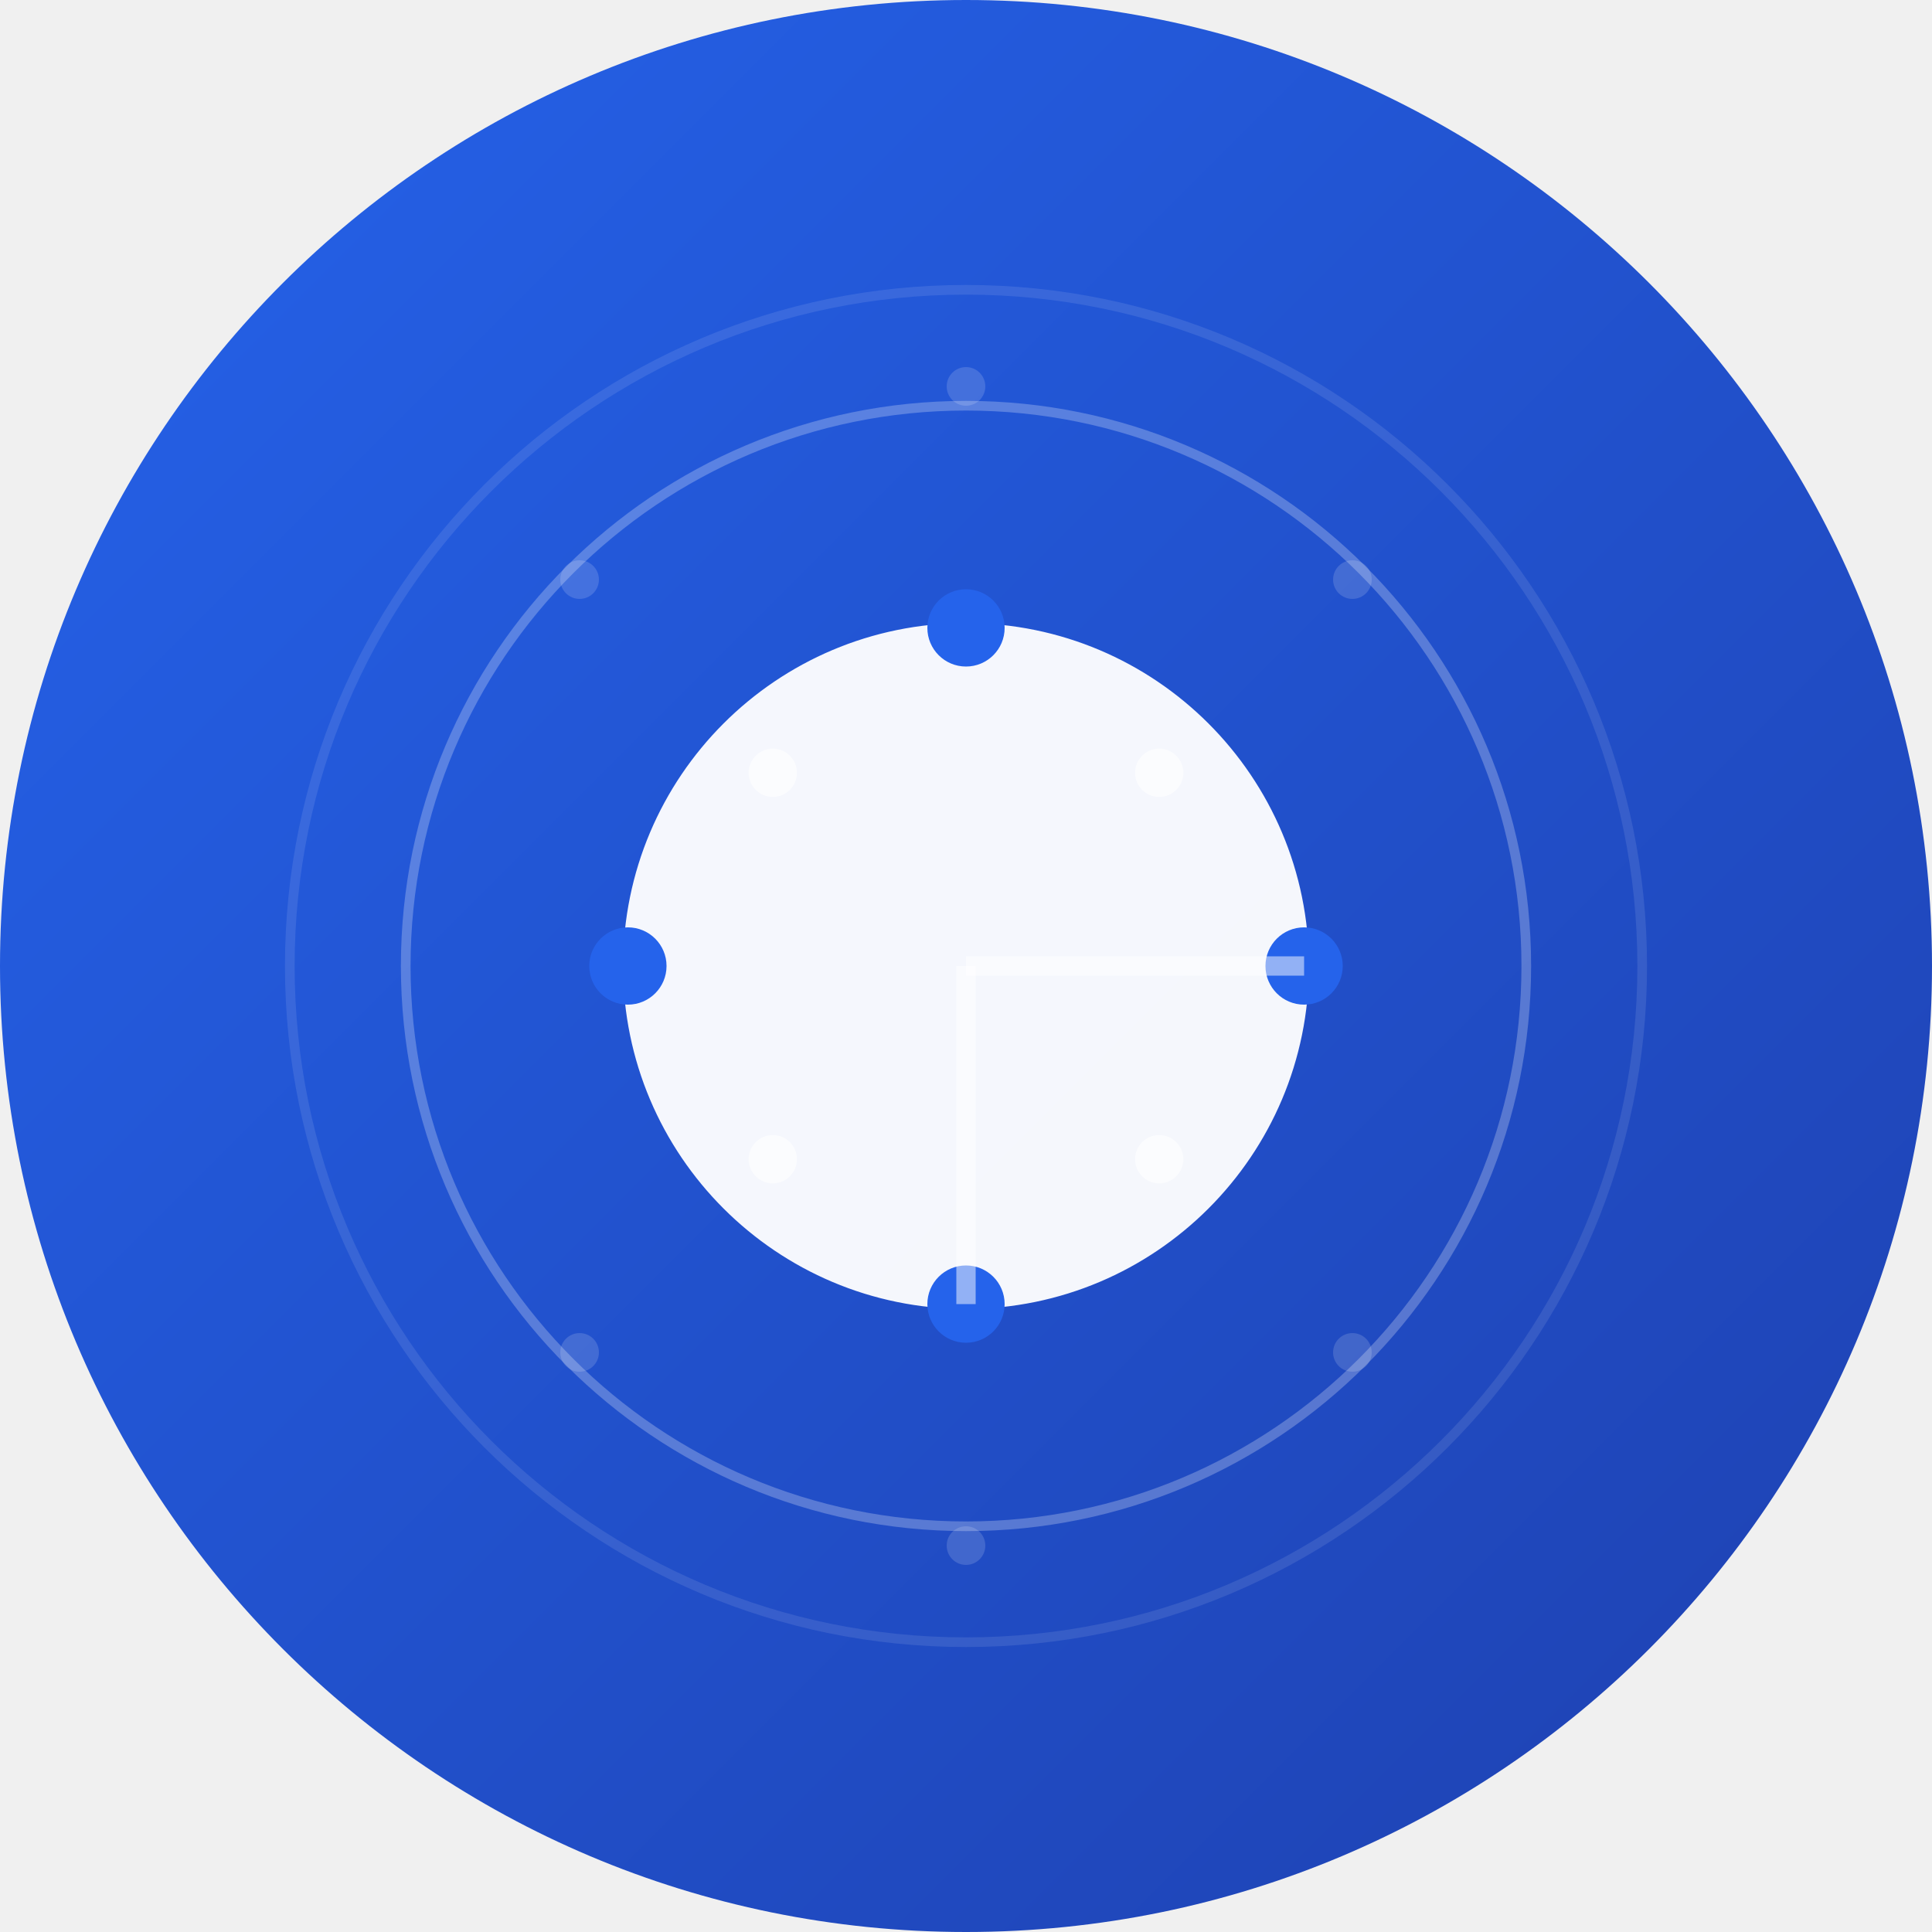
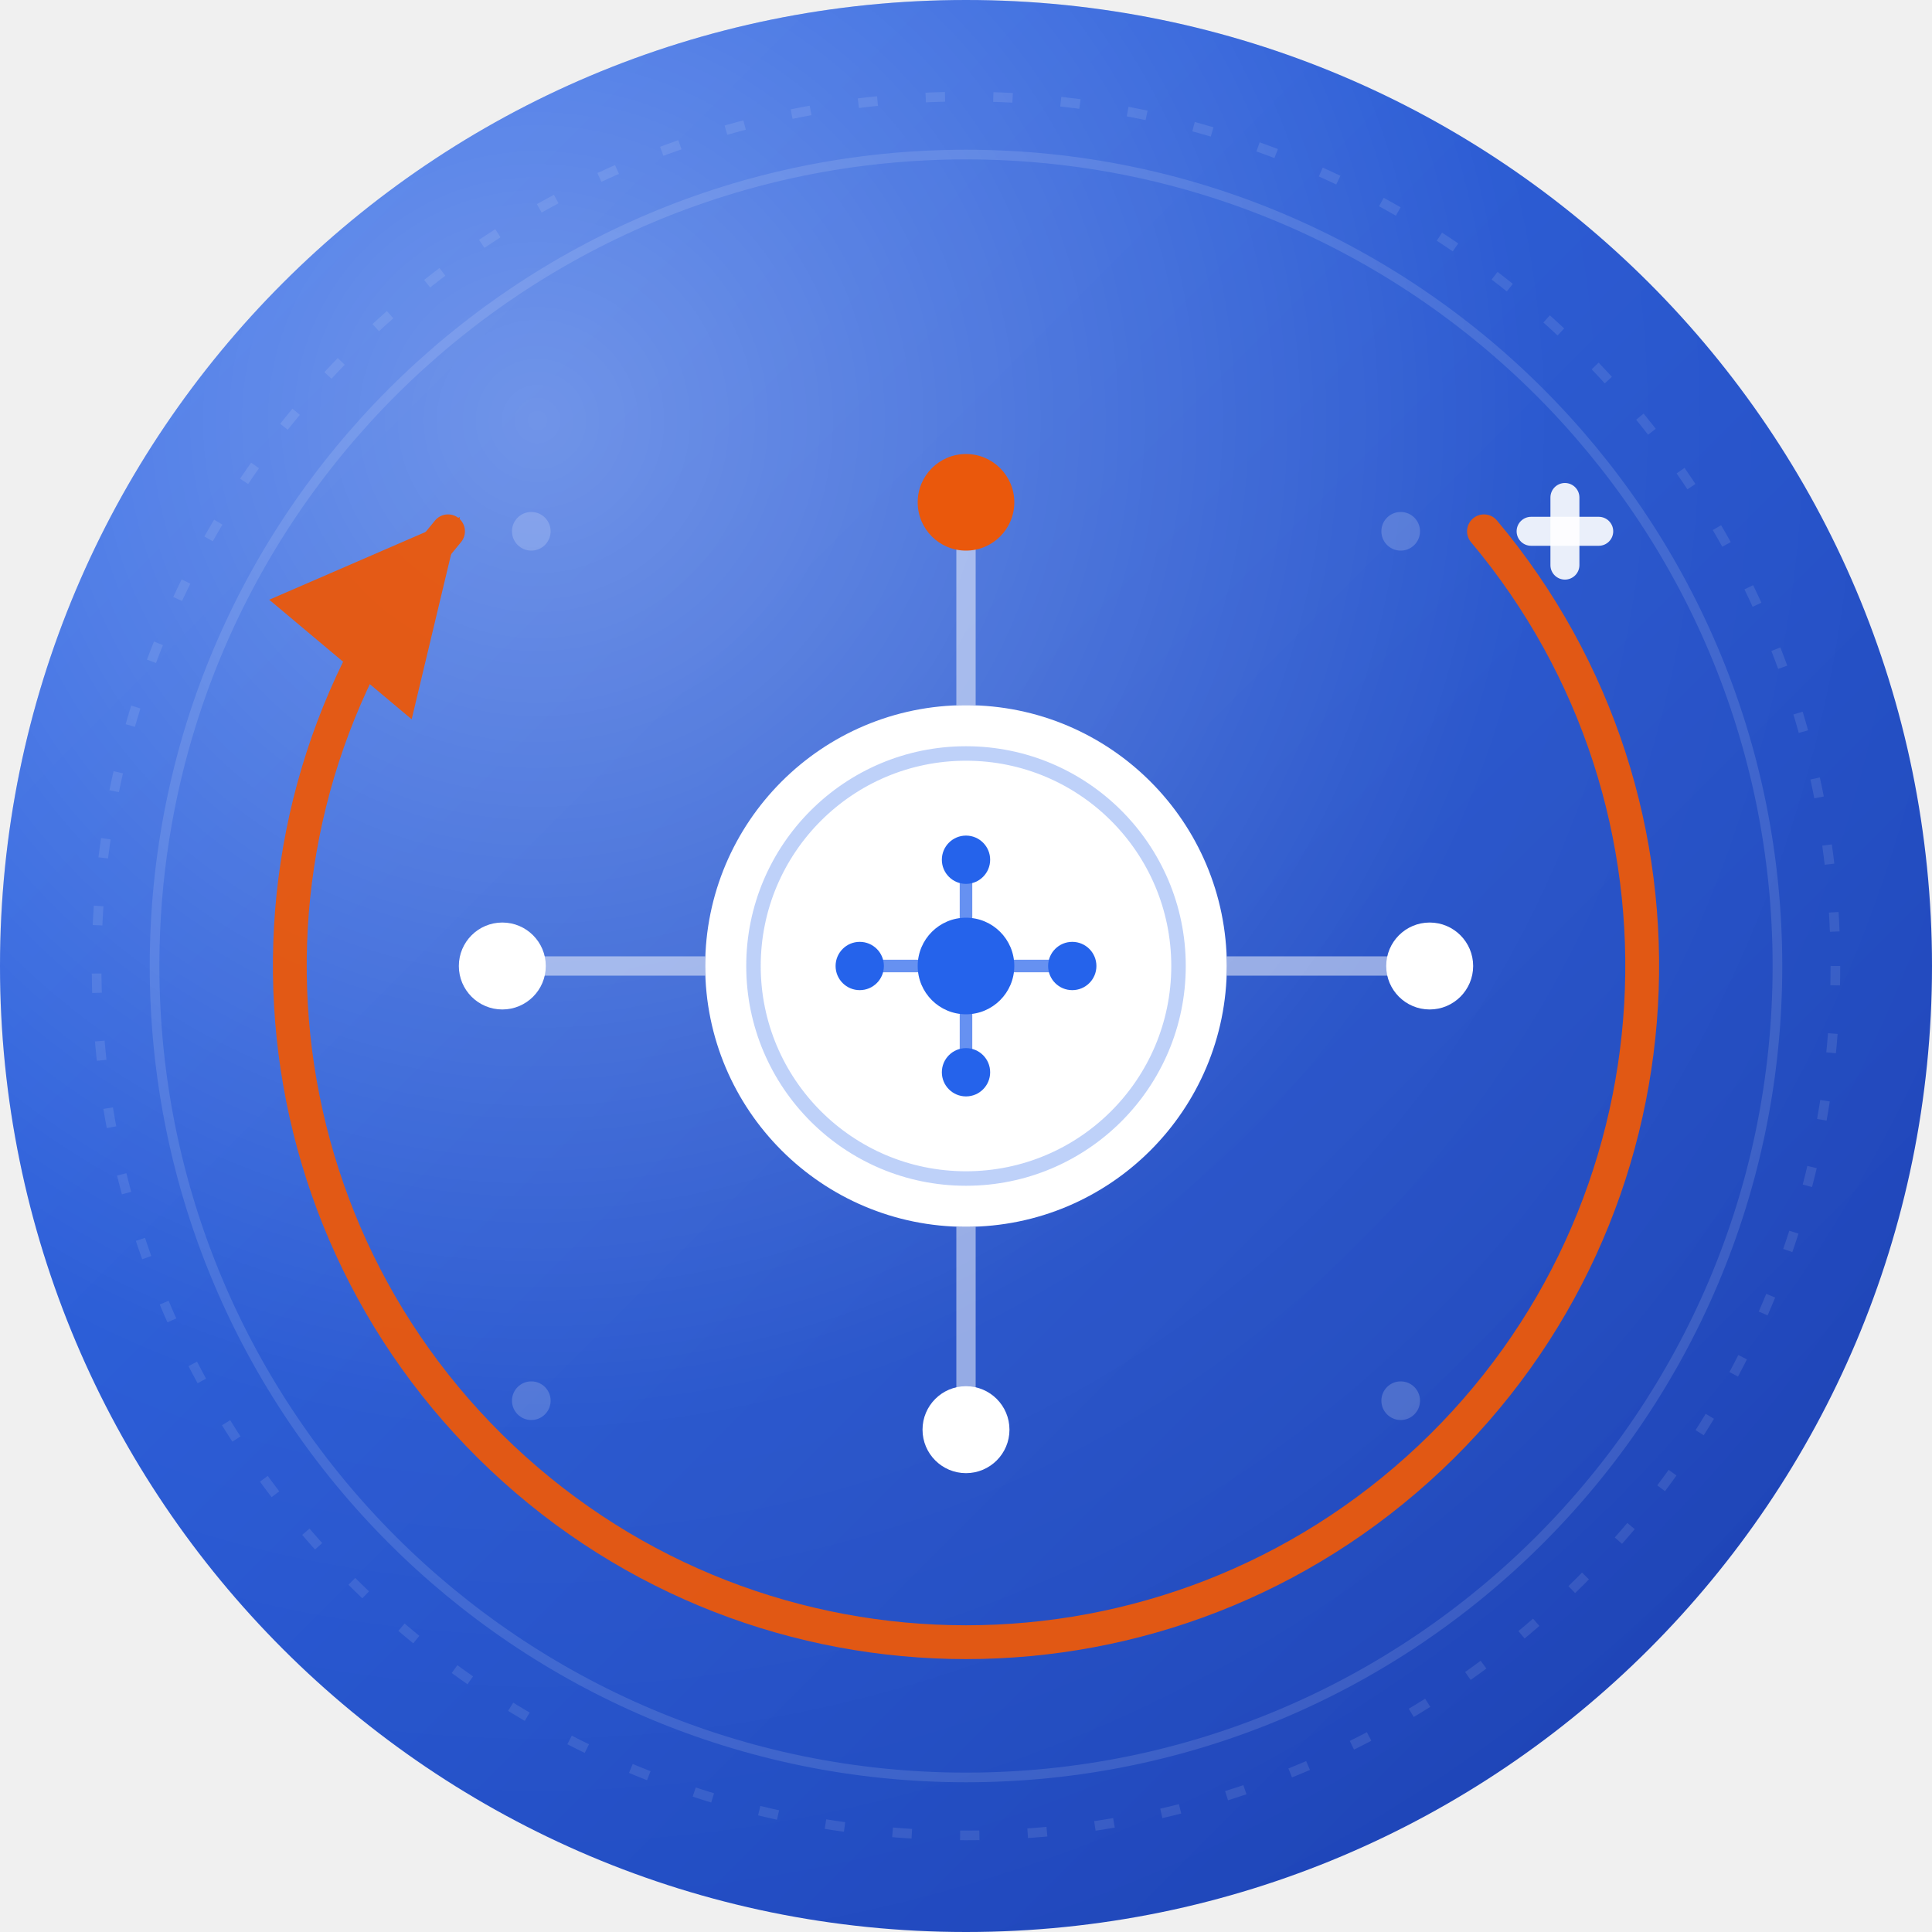
- <svg xmlns="http://www.w3.org/2000/svg" viewBox="0 0 200 200">
+ <svg xmlns="http://www.w3.org/2000/svg" viewBox="0 0 200 200" role="img" aria-labelledby="siteLogoTitle">
  <defs>
    <linearGradient id="siteLogoGradient" x1="0%" y1="0%" x2="100%" y2="100%">
      <stop offset="0%" stop-color="#2563eb" />
      <stop offset="100%" stop-color="#1e40af" />
    </linearGradient>
+     <radialGradient id="siteLogoGlow" cx="28%" cy="22%" r="85%">
+       <stop offset="0%" stop-color="#ffffff" stop-opacity="0.35" />
+       <stop offset="60%" stop-color="#ffffff" stop-opacity="0.05" />
+       <stop offset="100%" stop-color="#ffffff" stop-opacity="0" />
+     </radialGradient>
+     <marker id="siteLogoArrow" viewBox="0 0 10 10" refX="9" refY="5" markerWidth="5.5" markerHeight="5.5" orient="auto-start-reverse">
+       <path d="M 0 0 L 10 5 L 0 10 z" fill="#ea580c" />
+     </marker>
  </defs>
  <circle cx="100" cy="100" r="100" fill="url(#siteLogoGradient)" />
-   <circle cx="60" cy="60" r="2" fill="#ffffff" opacity="0.15" />
-   <circle cx="140" cy="60" r="2" fill="#ffffff" opacity="0.15" />
-   <circle cx="60" cy="140" r="2" fill="#ffffff" opacity="0.15" />
-   <circle cx="140" cy="140" r="2" fill="#ffffff" opacity="0.15" />
-   <circle cx="100" cy="40" r="2" fill="#ffffff" opacity="0.15" />
-   <circle cx="100" cy="160" r="2" fill="#ffffff" opacity="0.15" />
-   <circle cx="100" cy="100" r="35" fill="#ffffff" stroke="#ffffff" stroke-width="1" opacity="0.95" />
-   <circle cx="100" cy="65" r="4" fill="#2563eb" />
-   <circle cx="135" cy="100" r="4" fill="#2563eb" />
-   <circle cx="100" cy="135" r="4" fill="#2563eb" />
-   <circle cx="65" cy="100" r="4" fill="#2563eb" />
-   <line x1="100" y1="65" x2="100" y2="65" stroke="url(#siteLogoGradient)" stroke-width="0" />
-   <line x1="100" y1="100" x2="135" y2="100" stroke="#ffffff" stroke-width="2" opacity="0.5" />
-   <line x1="100" y1="100" x2="100" y2="135" stroke="#ffffff" stroke-width="2" opacity="0.5" />
-   <circle cx="80" cy="80" r="2.5" fill="#ffffff" opacity="0.6" />
-   <circle cx="120" cy="80" r="2.5" fill="#ffffff" opacity="0.6" />
-   <circle cx="120" cy="120" r="2.5" fill="#ffffff" opacity="0.6" />
-   <circle cx="80" cy="120" r="2.5" fill="#ffffff" opacity="0.6" />
-   <circle cx="100" cy="100" r="58" fill="none" stroke="#ffffff" stroke-width="1" opacity="0.25" />
-   <circle cx="100" cy="100" r="70" fill="none" stroke="#ffffff" stroke-width="1" opacity="0.1" />
+   <circle cx="100" cy="100" r="100" fill="url(#siteLogoGlow)" />
+   <circle cx="55" cy="55" r="2" fill="#ffffff" opacity="0.18" />
+   <circle cx="145" cy="55" r="2" fill="#ffffff" opacity="0.18" />
+   <circle cx="55" cy="145" r="2" fill="#ffffff" opacity="0.18" />
+   <circle cx="145" cy="145" r="2" fill="#ffffff" opacity="0.18" />
+   <circle cx="100" cy="100" r="84" fill="none" stroke="#ffffff" stroke-width="1" opacity="0.12" />
+   <circle cx="100" cy="100" r="90" fill="none" stroke="#ffffff" stroke-width="1" stroke-dasharray="2 5" opacity="0.1" />
+   <path d="M 153.62 55.00 A 70 70 0 1 1 46.38 55.00" fill="none" stroke="#ea580c" stroke-width="3.5" stroke-linecap="round" opacity="0.95" marker-end="url(#siteLogoArrow)" />
+   <rect x="157" y="53.5" width="10" height="3" rx="1.5" fill="#ffffff" opacity="0.9" />
+   <rect x="160.5" y="50" width="3" height="10" rx="1.5" fill="#ffffff" opacity="0.9" />
+   <line x1="100" y1="52" x2="100" y2="73" stroke="#ffffff" stroke-width="2" opacity="0.5" />
+   <line x1="148" y1="100" x2="127" y2="100" stroke="#ffffff" stroke-width="2" opacity="0.5" />
+   <line x1="100" y1="148" x2="100" y2="127" stroke="#ffffff" stroke-width="2" opacity="0.5" />
+   <line x1="52" y1="100" x2="73" y2="100" stroke="#ffffff" stroke-width="2" opacity="0.5" />
+   <circle cx="100" cy="52" r="5" fill="#ea580c" />
+   <circle cx="148" cy="100" r="4.5" fill="#ffffff" />
+   <circle cx="100" cy="148" r="4.5" fill="#ffffff" />
+   <circle cx="52" cy="100" r="4.5" fill="#ffffff" />
+   <circle cx="100" cy="100" r="27" fill="#ffffff" />
+   <circle cx="100" cy="100" r="22" fill="none" stroke="#2563eb" stroke-width="1.5" opacity="0.3" />
+   <line x1="100" y1="100" x2="100" y2="89" stroke="#2563eb" stroke-width="1.3" opacity="0.7" />
+   <line x1="100" y1="100" x2="111" y2="100" stroke="#2563eb" stroke-width="1.3" opacity="0.7" />
+   <line x1="100" y1="100" x2="100" y2="111" stroke="#2563eb" stroke-width="1.3" opacity="0.7" />
+   <line x1="100" y1="100" x2="89" y2="100" stroke="#2563eb" stroke-width="1.3" opacity="0.7" />
+   <circle cx="100" cy="100" r="5" fill="#2563eb" />
+   <circle cx="100" cy="89" r="2.5" fill="#2563eb" />
+   <circle cx="111" cy="100" r="2.5" fill="#2563eb" />
+   <circle cx="100" cy="111" r="2.5" fill="#2563eb" />
+   <circle cx="89" cy="100" r="2.5" fill="#2563eb" />
</svg>
